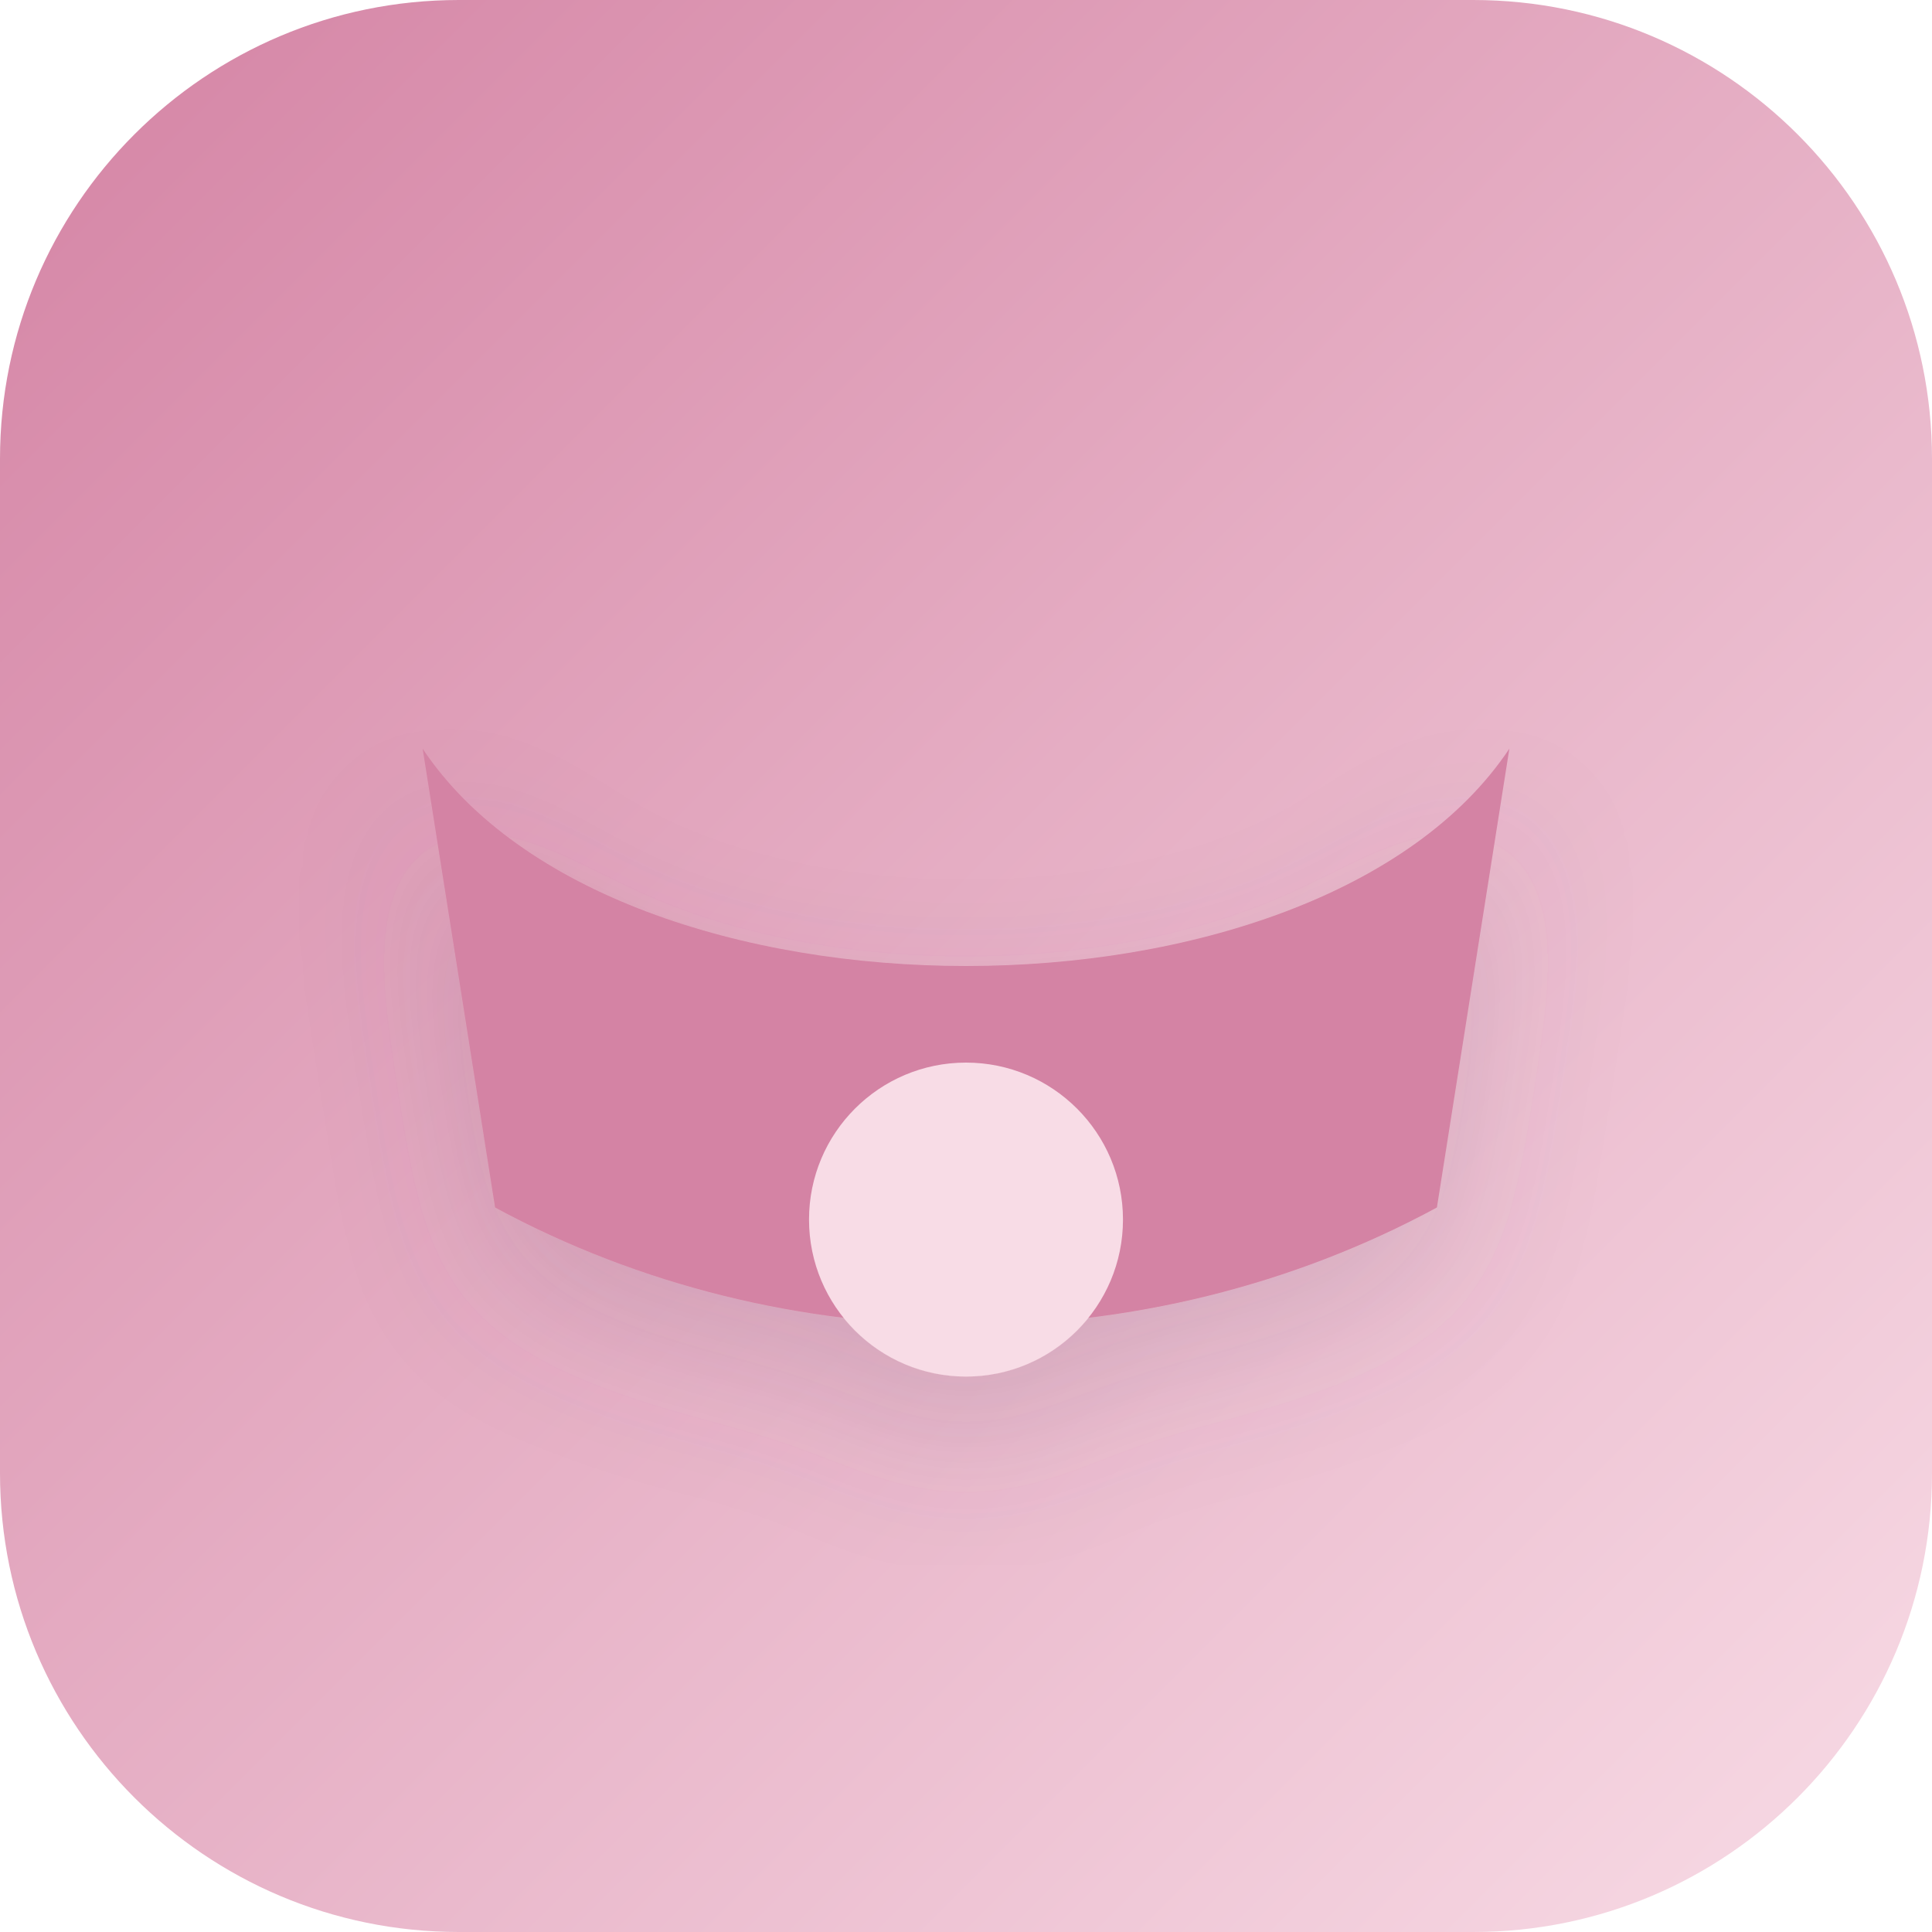
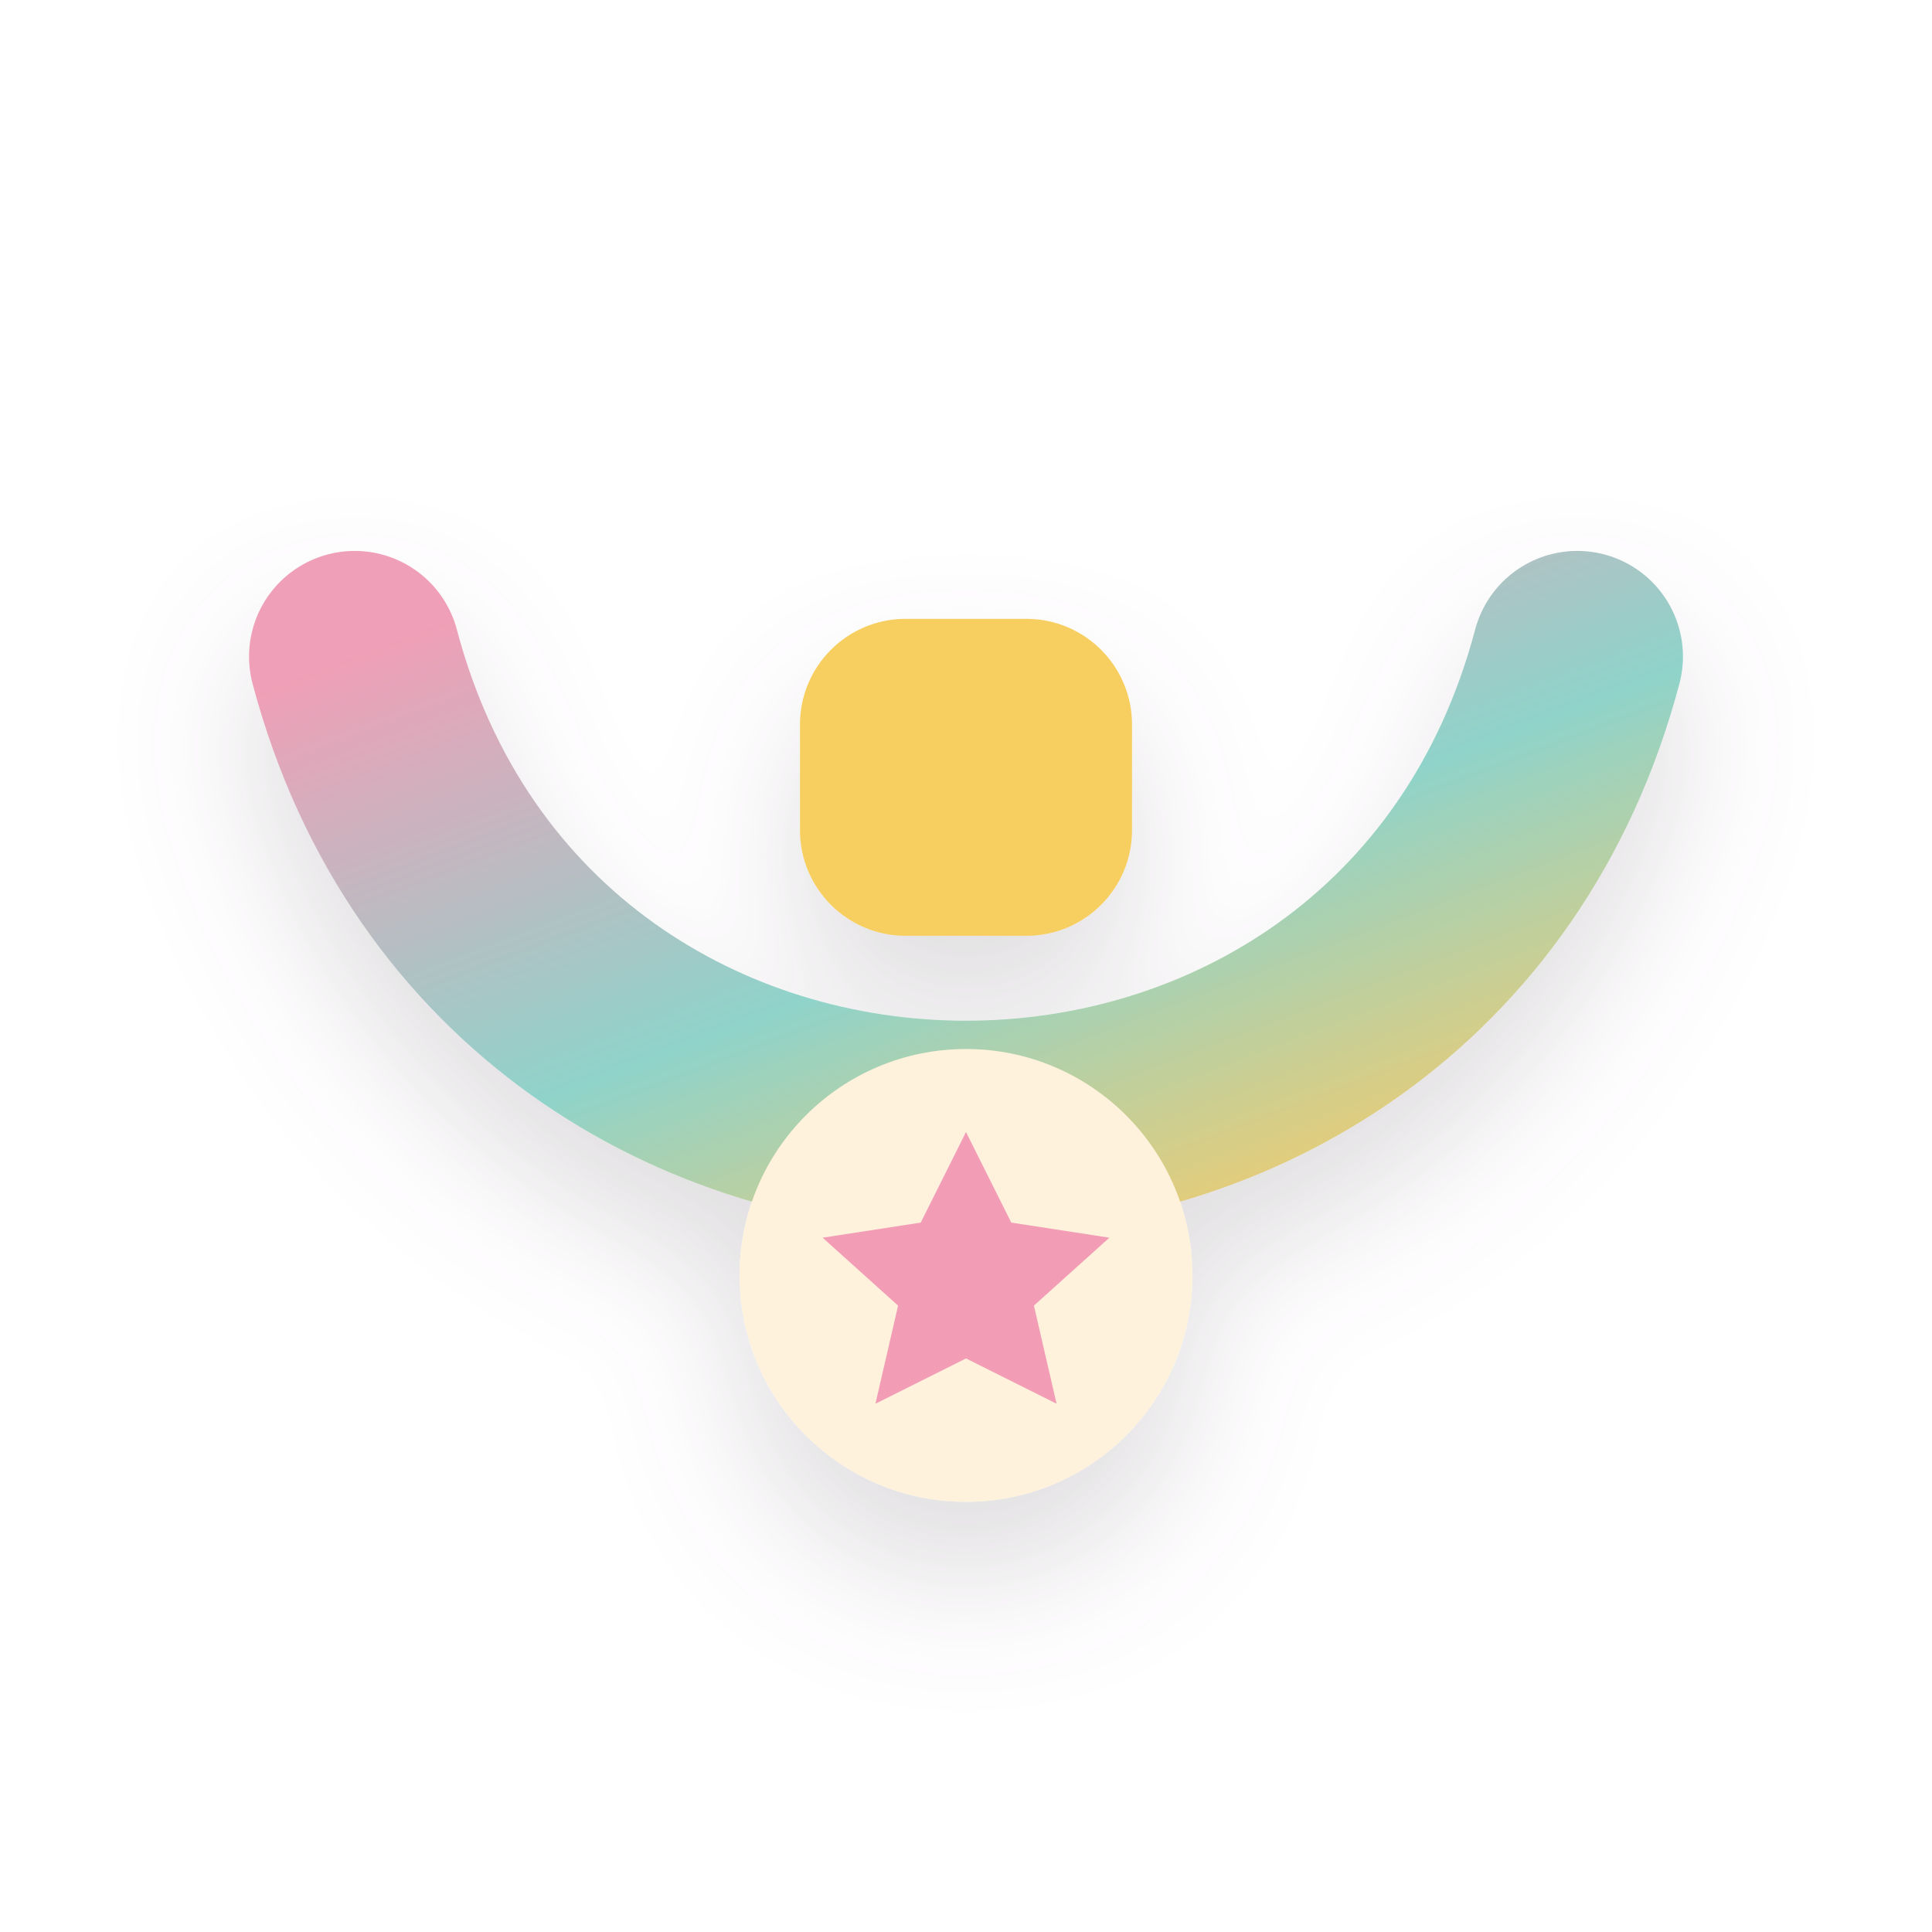
- <svg xmlns="http://www.w3.org/2000/svg" viewBox="0 0 160 160">
+ <svg xmlns="http://www.w3.org/2000/svg" viewBox="0 0 256 256">
  <defs>
-     <linearGradient id="bg" x1="0" y1="0" x2="1" y2="1">
-       <stop offset="0" stop-color="#d483a4" />
-       <stop offset="1" stop-color="#f8dce6" />
+     <linearGradient id="g" x1="0" y1="0" x2="1" y2="1">
+       <stop offset="0" stop-color="#ef9fb7" />
+       <stop offset=".55" stop-color="#8fd3ca" />
+       <stop offset="1" stop-color="#f3cb6c" />
    </linearGradient>
-     <filter id="sh" x="-30%" y="-30%" width="160%" height="160%">
-       <feDropShadow dx="0" dy="5" stdDeviation="6" flood-color="#67576e" flood-opacity=".16" />
-     </filter>
-     <filter id="soft" x="-30%" y="-30%" width="160%" height="160%">
-       <feGaussianBlur stdDeviation="2" />
+     <linearGradient id="h" x1="0" y1="0" x2="0" y2="1">
+       <stop offset="0" stop-color="#fff" stop-opacity=".78" />
+       <stop offset=".45" stop-color="#fff" stop-opacity=".08" />
+       <stop offset="1" stop-color="#000" stop-opacity=".08" />
+     </linearGradient>
+     <filter id="s" x="-30%" y="-30%" width="160%" height="170%">
+       <feDropShadow dx="0" dy="10" stdDeviation="9" flood-color="#776b78" flood-opacity=".22" />
    </filter>
  </defs>
-   <rect width="160" height="160" rx="38" fill="url(#bg)" />
-   <g filter="url(#sh)">
-     <path d="M35 62c16 24 74 24 90 0l-6 38c-24 13-54 13-78 0z" fill="#d483a4" />
-     <circle cx="80" cy="101" r="13" fill="#f8dce6" />
+   <g filter="url(#s)">
+     <path d="M47 87c22 83 140 83 162 0" fill="none" stroke="url(#g)" stroke-width="28" stroke-linecap="round" />
+     <rect x="106" y="82" width="44" height="42" rx="14" fill="#f7cf61" />
+     <circle cx="128" cy="169" r="30" fill="#fff2dc" />
+     <path d="M128 150l6 12 13 2-10 9 3 13-12-6-12 6 3-13-10-9 13-2z" fill="#f29db5" />
  </g>
</svg>
